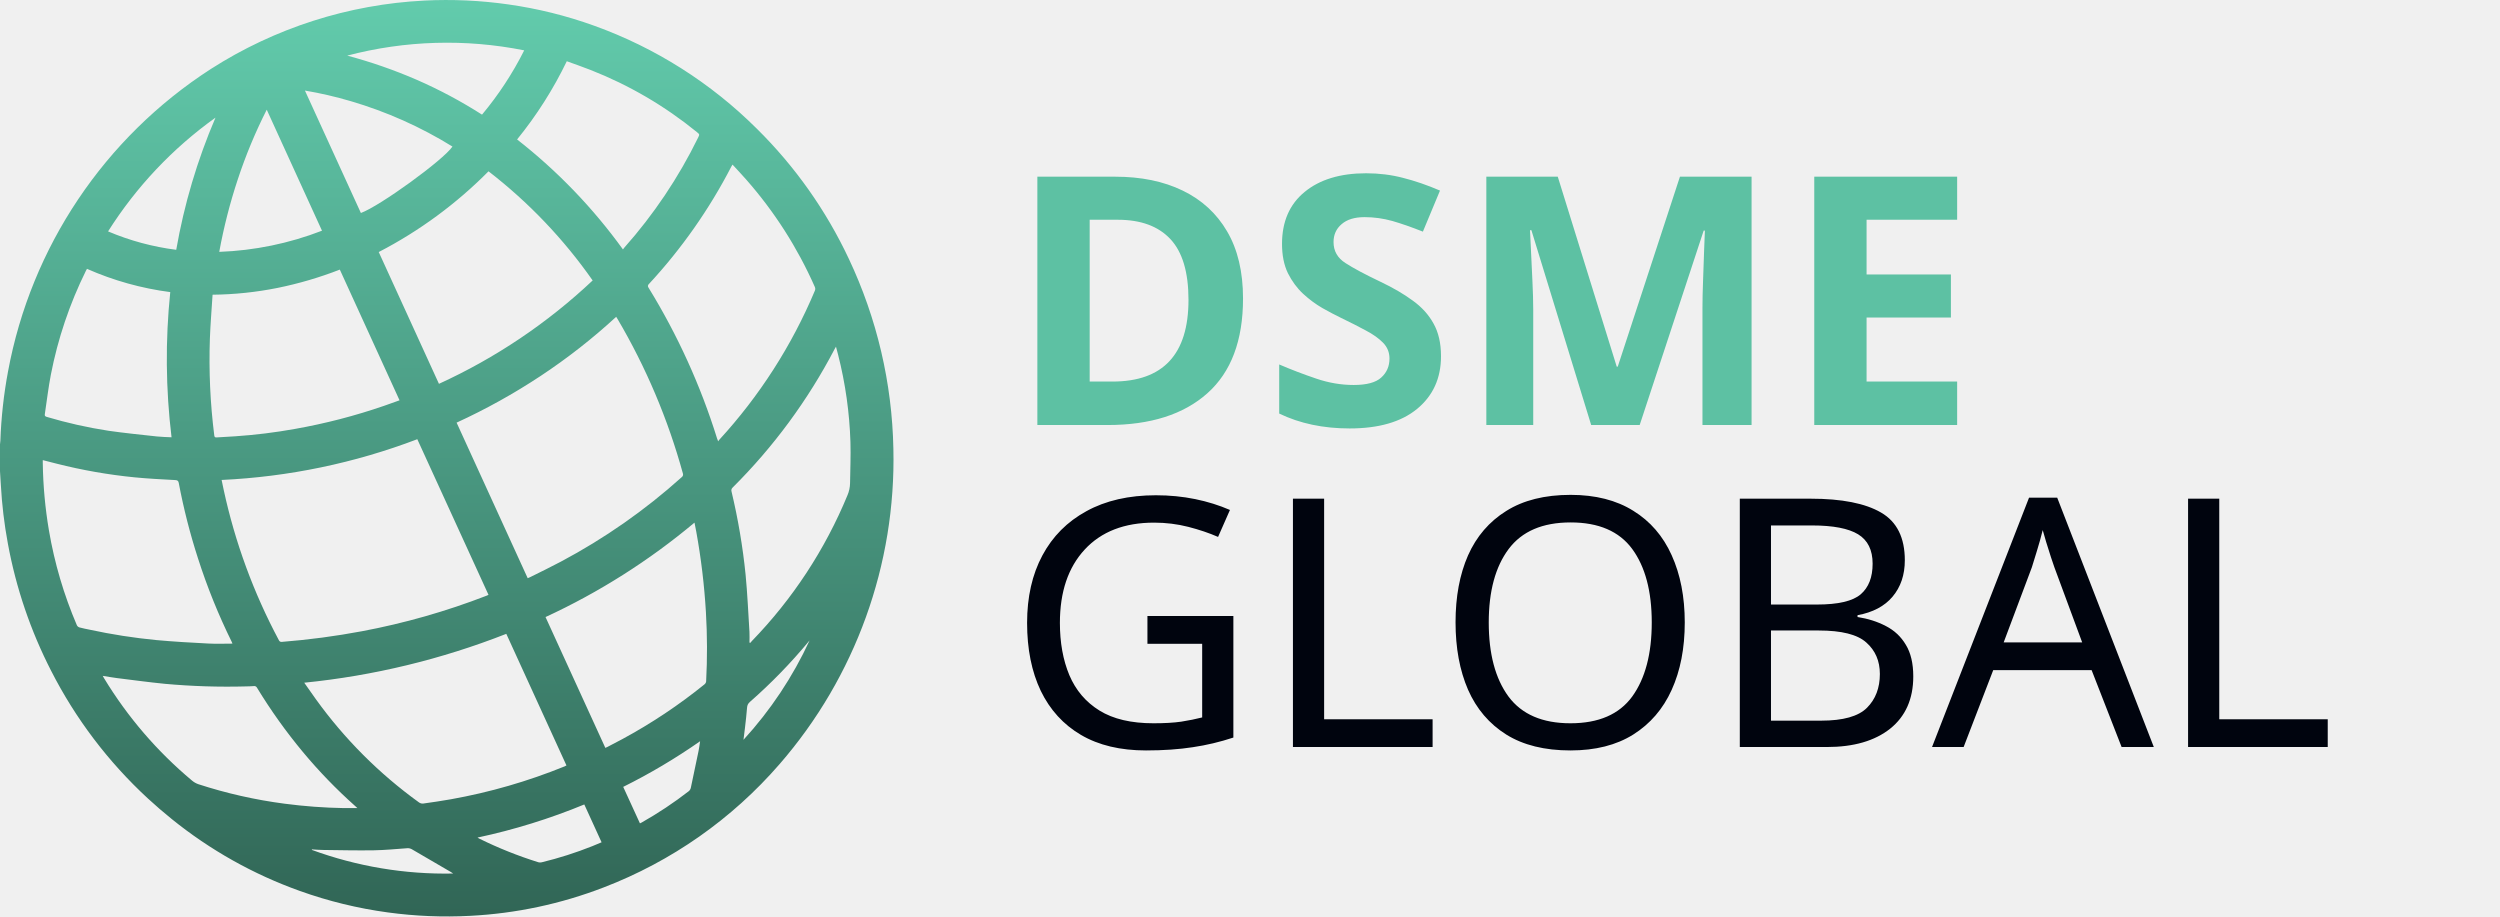
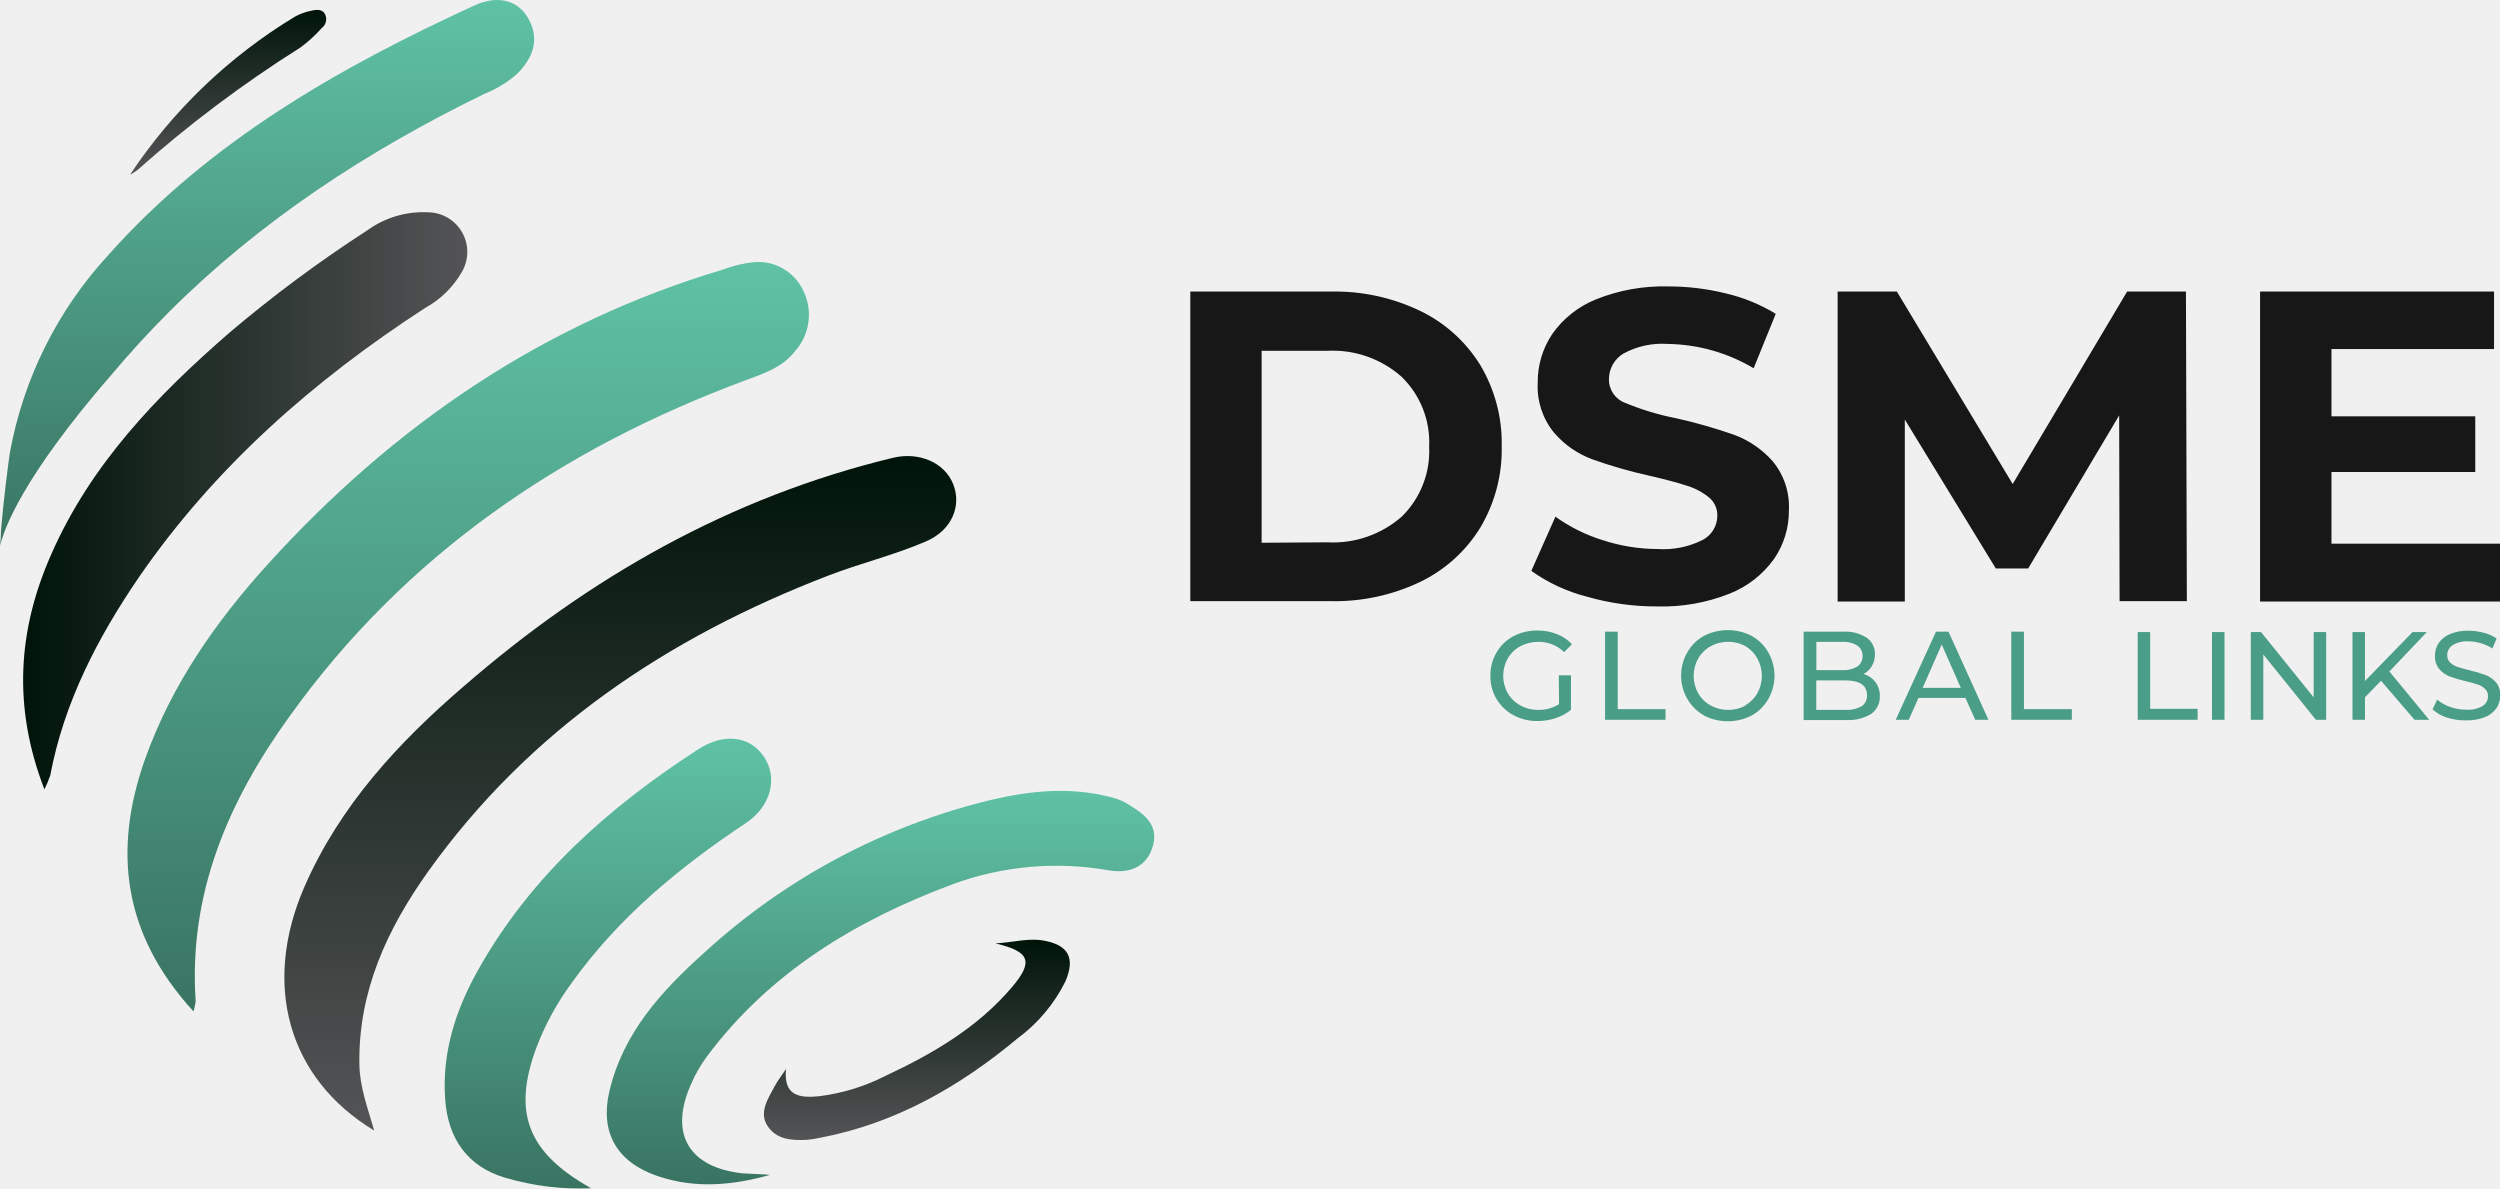
- <svg xmlns="http://www.w3.org/2000/svg" width="194.105" height="71.158" viewBox="0 0 194.105 71.158">
+ <svg xmlns="http://www.w3.org/2000/svg" xmlns:xlink="http://www.w3.org/1999/xlink" viewBox="0 0 302.17 143.65">
  <defs>
-     <linearGradient id="linear-gradient" x1=".5" x2=".5" y2="1" gradientUnits="objectBoundingBox">
-       <stop offset="0" stop-color="#62cbac" />
-       <stop offset="1" stop-color="#316656" />
+     <linearGradient id="linear-gradient" x1="-1946.98" x2="-1856.41" y1="-556.86" y2="-556.86" gradientTransform="rotate(90 -1239.475 739.185)" gradientUnits="userSpaceOnUse">
+       <stop offset="0" stop-color="#5fc2a4" />
+       <stop offset="1" stop-color="#397462" />
    </linearGradient>
-     <clipPath id="clip-path">
-       <rect id="Rectangle_3" width="69.373" height="71.158" fill="url(#linear-gradient)" data-name="Rectangle 3" />
-     </clipPath>
+     <linearGradient id="linear-gradient-2" x1="-1923.59" x2="-1842.01" y1="-575.25" y2="-575.25" gradientTransform="rotate(90 -1239.475 739.185)" gradientUnits="userSpaceOnUse">
+       <stop offset="0" stop-color="#001409" />
+       <stop offset="1" stop-color="#545456" />
+     </linearGradient>
+     <linearGradient id="linear-gradient-3" x1="-1918.14" x2="-1918.14" y1="-503.08" y2="-556.73" xlink:href="#linear-gradient-2" />
+     <linearGradient id="linear-gradient-4" x1="-1883.06" x2="-1835.55" y1="-606.71" y2="-606.71" xlink:href="#linear-gradient" />
+     <linearGradient id="linear-gradient-5" x1="-1889.38" x2="-1835.01" y1="-573.77" y2="-573.77" xlink:href="#linear-gradient" />
+     <linearGradient id="linear-gradient-6" x1="-1865.08" x2="-1840.87" y1="-611.1" y2="-611.1" xlink:href="#linear-gradient-2" />
+     <linearGradient id="linear-gradient-7" x1="-1977.48" x2="-1957.54" y1="-527.87" y2="-527.87" xlink:href="#linear-gradient-2" />
+     <linearGradient id="linear-gradient-8" x1="-1978.66" x2="-1911.9" y1="-532.57" y2="-532.57" xlink:href="#linear-gradient" />
+     <linearGradient id="linear-gradient-9" x1="-1978.66" x2="-1911.9" y1="-500.29" y2="-500.29" xlink:href="#linear-gradient" />
+     <style>
+             .cls-11{fill:#171717}.cls-12{fill:#4a9d86}
+         </style>
  </defs>
-   <g id="Group_4" data-name="Group 4" transform="translate(-196.895 -26)">
-     <g id="Group_2" data-name="Group 2" transform="translate(196.895 26)">
-       <g id="Group_3" clip-path="url(#clip-path)" data-name="Group 3">
-         <path id="Path_37" fill="url(#linear-gradient)" d="M0,36.587V34.494c.01-.091.027-.182.03-.274a35.939,35.939,0,0,1,.594-5.382A35.677,35.677,0,0,1,16.359,5.362,33.9,33.9,0,0,1,32.954.043a33.99,33.99,0,0,1,6.521.3,33.375,33.375,0,0,1,6.663,1.654A34.4,34.4,0,0,1,58.77,10a35.244,35.244,0,0,1,7.138,10.1,36.179,36.179,0,0,1,3.456,14.745,36.052,36.052,0,0,1-8.836,24.481A34.362,34.362,0,0,1,46.871,68.9a33.489,33.489,0,0,1-10.365,2.206,33.925,33.925,0,0,1-6.384-.263,33.583,33.583,0,0,1-6.838-1.668,34.042,34.042,0,0,1-9.96-5.593q-.949-.766-1.848-1.594a35.276,35.276,0,0,1-7.5-9.894A35.823,35.823,0,0,1,.609,42.192a35.344,35.344,0,0,1-.542-4.53C.048,37.3.023,36.945,0,36.587m17.206.673c.057.27.108.524.163.778A44.939,44.939,0,0,0,21.649,49.7a.215.215,0,0,0,.242.135,58.869,58.869,0,0,0,6.214-.826,54.968,54.968,0,0,0,9.662-2.754c.051-.02.1-.044.161-.071L32.4,34.1a49.112,49.112,0,0,1-15.2,3.164m18.252-4.449,5.52,12.077c.076-.033.134-.055.19-.083.8-.4,1.606-.786,2.394-1.207a47.01,47.01,0,0,0,9.374-6.555.252.252,0,0,0,.088-.3,49.488,49.488,0,0,0-5.067-11.976c-.032-.054-.067-.106-.11-.174a46.558,46.558,0,0,1-5.866,4.592,48.468,48.468,0,0,1-6.524,3.624m3.854,16.4a59.032,59.032,0,0,1-15.683,3.793c.313.445.6.862.895,1.27A35.3,35.3,0,0,0,32.532,62.3a.484.484,0,0,0,.314.09c.719-.1,1.437-.206,2.151-.332A43.943,43.943,0,0,0,43.844,59.5c.046-.019.089-.045.137-.07L39.312,49.216M34.081,29.8a44.137,44.137,0,0,0,11.934-8.026A38.844,38.844,0,0,0,37.93,13.3a33.994,33.994,0,0,1-8.524,6.268L34.081,29.8M56.875,12.778c-.037.061-.064.1-.084.139a41.357,41.357,0,0,1-6.407,9.133.2.2,0,0,0-.025.294,51.707,51.707,0,0,1,5.317,11.7c.02.063.047.123.084.221a1.023,1.023,0,0,1,.067-.1,40.054,40.054,0,0,0,7.443-11.6.358.358,0,0,0-.016-.312,32.411,32.411,0,0,0-5.3-8.293c-.348-.4-.712-.779-1.078-1.179M18.048,49.97c-.02-.049-.037-.1-.059-.142a47.324,47.324,0,0,1-2.619-6.484,47.946,47.946,0,0,1-1.488-5.833c-.032-.169-.085-.228-.272-.238-1.056-.057-2.113-.11-3.165-.213A41.014,41.014,0,0,1,4.4,36l-1.079-.276c0,.087,0,.155,0,.223A34.27,34.27,0,0,0,3.8,41.186,32.553,32.553,0,0,0,5.97,48.548a.33.33,0,0,0,.193.163c.263.072.531.123.8.179a45.1,45.1,0,0,0,5.177.806c1.347.123,2.7.2,4.051.269.613.033,1.23.006,1.859.006M16.505,22.881c-.072,1.149-.167,2.278-.209,3.409a46.97,46.97,0,0,0,.34,7.514c.015.124.056.167.185.157.487-.035.974-.057,1.461-.088a42.2,42.2,0,0,0,4.631-.574,45.6,45.6,0,0,0,6.933-1.8c.388-.134.774-.276,1.175-.419L26.385,20.932a29.644,29.644,0,0,1-4.834,1.421,27.027,27.027,0,0,1-5.046.528M47,58.066c.067-.03.12-.052.17-.078.386-.2.774-.4,1.156-.607a41.5,41.5,0,0,0,6.37-4.246.358.358,0,0,0,.13-.222,48.351,48.351,0,0,0-.017-5.384,52.35,52.35,0,0,0-.748-6.241c-.041-.229-.089-.457-.139-.712a51.941,51.941,0,0,1-11.566,7.332L47,58.066m11.188-8.176.07.021c.037-.045.072-.092.112-.134A35.987,35.987,0,0,0,65.8,38.451a2.513,2.513,0,0,0,.2-.927c.016-1.062.059-2.126.03-3.188a31.5,31.5,0,0,0-.959-6.8c-.049-.2-.1-.391-.164-.621-.047.084-.073.128-.1.174a43.729,43.729,0,0,1-7.924,10.765.3.3,0,0,0-.082.323,49.022,49.022,0,0,1,1.088,6.435c.143,1.479.207,2.966.3,4.45.017.276,0,.553,0,.83M40.149,10.827a42.114,42.114,0,0,1,8.219,8.539c.038-.051.062-.091.092-.125A38.071,38.071,0,0,0,54.2,10.69c.126-.257.125-.258-.1-.441a31,31,0,0,0-8.237-4.814c-.609-.239-1.228-.452-1.855-.682a31.033,31.033,0,0,1-3.86,6.074m-12.4,51.911c-.091-.083-.146-.133-.2-.182a39.076,39.076,0,0,1-4.031-4.171A41.521,41.521,0,0,1,19.957,53.4a.234.234,0,0,0-.25-.132c-.185.016-.371.02-.557.024a53.761,53.761,0,0,1-6.356-.2c-1.248-.125-2.491-.293-3.735-.448-.354-.044-.7-.11-1.083-.17.045.081.074.137.107.19a31.935,31.935,0,0,0,6.82,7.936,1.54,1.54,0,0,0,.489.283A37.134,37.134,0,0,0,22.1,62.4a40.486,40.486,0,0,0,4.6.341c.33.006.66,0,1.045,0M13.319,33.951a50.529,50.529,0,0,1-.1-11.273,23.486,23.486,0,0,1-6.467-1.806c-.038.072-.066.123-.092.174a31.917,31.917,0,0,0-2.711,8.041c-.192,1-.311,2.007-.461,3.011-.017.111-.044.216.126.265a35.942,35.942,0,0,0,4.8,1.08c1.258.181,2.524.306,3.787.445.361.04.727.042,1.111.062M23.675,7.03l4.345,9.506c1.49-.547,6.405-4.114,7.11-5.158a32.282,32.282,0,0,0-7.891-3.523,30.778,30.778,0,0,0-3.564-.825M20.71,8.516a38.986,38.986,0,0,0-2.245,5.4,41.845,41.845,0,0,0-1.442,5.638A24.554,24.554,0,0,0,25,17.911L20.71,8.516m6.246-4.2A38.435,38.435,0,0,1,32.37,6.2a36.561,36.561,0,0,1,5.055,2.7A25.915,25.915,0,0,0,40.7,3.909a30.482,30.482,0,0,0-13.748.41M16.731,9.133a31.657,31.657,0,0,0-8.34,8.832,19.954,19.954,0,0,0,5.292,1.429A46.105,46.105,0,0,1,16.731,9.133m20.351,55.9c.053.034.08.054.109.068a31.7,31.7,0,0,0,4.618,1.848.5.5,0,0,0,.253,0,29.272,29.272,0,0,0,3.927-1.253c.236-.093.47-.193.719-.3l-1.342-2.937a48.106,48.106,0,0,1-8.283,2.569m12.6-1.1c.057-.027.1-.045.139-.068a30.476,30.476,0,0,0,3.666-2.44.474.474,0,0,0,.15-.258q.308-1.429.6-2.862c.048-.234.076-.472.12-.75a46.946,46.946,0,0,1-5.971,3.544l1.3,2.835M24.216,65.946c0,.014,0,.029,0,.043a30.164,30.164,0,0,0,10.969,1.833.985.985,0,0,0-.175-.117C34,67.121,33,66.54,32,65.95a.633.633,0,0,0-.392-.093c-.869.061-1.737.149-2.607.162-1.3.02-2.6-.012-3.9-.027-.3,0-.59-.029-.885-.045M62.859,49.723c-.026.031-.053.061-.079.092a41.283,41.283,0,0,1-4.553,4.679.6.6,0,0,0-.223.441c-.043.526-.1,1.051-.163,1.576-.034.31-.076.618-.115.928a30.11,30.11,0,0,0,5.133-7.716" data-name="Path 37" transform="translate(0 0.001)" />
-       </g>
+   <g id="Layer_2" data-name="Layer 2">
+     <g id="Layer_1-2" data-name="Layer 1">
+       <path d="M23.39 122.25c-8.54-9.33-9.8-19.49-5.81-30.63 3.21-8.93 8.55-16.55 14.84-23.48 15.17-16.71 33.21-29.08 55-35.57a15 15 0 0 1 3.66-.88 6 6 0 0 1 6 3.42 6.59 6.59 0 0 1-1 7.35c-1.5 1.94-3.73 2.67-5.93 3.49C67.86 54.21 48.94 67.12 35 86.58 27.63 96.78 22.76 108 23.65 121a7.26 7.26 0 0 1-.26 1.25z" style="fill:url(#linear-gradient)" />
+       <path d="M45.23 136.65c-10.41-6.29-13.6-17.63-8.42-29.5C41.07 97.41 48.09 89.8 56 83c15.17-13.19 32.22-22.9 51.9-27.66 3.18-.77 6.25.56 7.3 3.15s-.08 5.63-3.4 7c-3.79 1.62-7.85 2.6-11.71 4.09-19.4 7.47-36.09 18.63-48.33 35.74-4.95 6.94-8.48 14.51-8.32 23.36.05 2.73 1 5.23 1.79 7.97z" style="fill:url(#linear-gradient-2)" />
+       <path d="M5.37 95.41c-3.87-10-3.21-19.34.86-28.49C11 56.09 19 47.78 27.79 40.16a160.72 160.72 0 0 1 16.59-12.31 11.54 11.54 0 0 1 7.38-2.19 4.79 4.79 0 0 1 4.11 7.13 11.5 11.5 0 0 1-4.5 4.44C37.87 46 26 56.42 16.81 69.74c-5 7.32-9.07 15.13-10.74 24a14.31 14.31 0 0 1-.7 1.67z" style="fill:url(#linear-gradient-3)" />
+       <path d="M93.09 142c-4.58 1.29-9.15 1.7-13.69.12-4.86-1.69-6.9-5.25-5.75-10.2 1.65-7.07 6.35-12.19 11.49-16.79a78.48 78.48 0 0 1 34.57-18.43c4.74-1.12 9.55-1.62 14.38-.39A7.16 7.16 0 0 1 136 97c1.95 1.16 4.07 2.45 3.38 5.13s-2.89 3.47-5.28 3.08a36.36 36.36 0 0 0-18.86 1.63c-11.76 4.38-22.19 10.65-29.83 20.9a16.78 16.78 0 0 0-1.87 3.26c-2.69 6-.34 10.11 6.23 10.82 1.1.08 2.23.09 3.32.18z" style="fill:url(#linear-gradient-4)" />
+       <path d="M71.45 143.62a31.78 31.78 0 0 1-10.36-1.26c-4.54-1.33-6.94-4.69-7.28-9.46-.41-5.63 1.23-10.74 3.92-15.56 6.37-11.41 15.84-19.76 26.64-26.76 3.22-2.09 6.35-1.58 8 .94s.86 5.92-2.27 8C82 104.9 74.64 111 69 118.94a32.69 32.69 0 0 0-4.15 7.64c-2.92 7.83-1.16 12.7 6.6 17.04z" style="fill:url(#linear-gradient-5)" />
+       <path d="M95 129.21c-.32 3.32 1.7 3.51 4 3.29a24.21 24.21 0 0 0 8-2.45c5.73-2.68 11.16-5.84 15.32-10.74 2.6-3.07 2.2-4.3-2-5.28 2.22-.14 4-.67 5.79-.35 3 .53 3.9 2.06 2.66 4.95a19.12 19.12 0 0 1-5.77 6.87c-7 5.83-14.71 10.25-23.77 12a12.66 12.66 0 0 1-1.71.27c-1.78.08-3.61 0-4.72-1.63s0-3.3.81-4.81c.39-.74.94-1.42 1.39-2.12z" style="fill:url(#linear-gradient-6)" />
+       <path d="M15.72 21.11A63.13 63.13 0 0 1 35.67 2a6.59 6.59 0 0 1 1.89-.69c.56-.14 1.26-.24 1.64.26a1.34 1.34 0 0 1-.31 1.82 17.08 17.08 0 0 1-2.56 2.34 148.67 148.67 0 0 0-19.69 14.8 5.73 5.73 0 0 1-.92.58z" style="fill:url(#linear-gradient-7)" />
+       <path d="M0 66c.46-2 2.69-8.3 13.5-20.74q3.29-3.91 6.86-7.49c11-11 24-19.53 38.24-26.45a13.29 13.29 0 0 0 3.93-2.42c1.87-1.9 2.72-4.07 1.38-6.57C62.69.06 60.24-.68 57.3.68c-16.39 7.53-31.94 16.4-44.12 30.05a47.88 47.88 0 0 0-12 24.07C1 56 .41 60.59.13 64A19.55 19.55 0 0 1 0 66z" style="fill:url(#linear-gradient-8)" />
+       <path d="M0 66z" style="fill:url(#linear-gradient-9)" />
+       <path style="fill:#fff" d="m20.36 37.77.01-.01-.01.01z" />
+       <path d="M143.87 35.24h17a23.77 23.77 0 0 1 10.77 2.33 17.42 17.42 0 0 1 7.27 6.54 18.44 18.44 0 0 1 2.6 9.84 18.44 18.44 0 0 1-2.6 9.84 17.38 17.38 0 0 1-7.27 6.55 23.9 23.9 0 0 1-10.77 2.32h-17zm16.57 30.31a12.62 12.62 0 0 0 9-3.12 11.09 11.09 0 0 0 3.3-8.43 11.06 11.06 0 0 0-3.34-8.47 12.58 12.58 0 0 0-9-3.13h-7.91v23.2zM191.74 72.1a20.08 20.08 0 0 1-6.65-3.1l2.91-6.55a20 20 0 0 0 5.72 2.84 21.58 21.58 0 0 0 6.63 1.07 10.56 10.56 0 0 0 5.45-1.1 3.31 3.31 0 0 0 1.77-2.91 2.78 2.78 0 0 0-1-2.22 7.84 7.84 0 0 0-2.67-1.42c-1.09-.36-2.56-.75-4.41-1.18a58.6 58.6 0 0 1-7-2 11.27 11.27 0 0 1-4.68-3.26 8.81 8.81 0 0 1-1.95-6 10.36 10.36 0 0 1 1.76-5.9 11.83 11.83 0 0 1 5.32-4.2 21.79 21.79 0 0 1 8.69-1.55 28.73 28.73 0 0 1 7 .85 20.68 20.68 0 0 1 6 2.46l-2.67 6.58a20.89 20.89 0 0 0-10.37-2.94 9.78 9.78 0 0 0-5.38 1.17 3.6 3.6 0 0 0-1.74 3.11 3 3 0 0 0 2 2.86 31.53 31.53 0 0 0 6.12 1.84 62.61 62.61 0 0 1 7 2 11.63 11.63 0 0 1 4.68 3.21 8.6 8.6 0 0 1 1.95 5.93 10.2 10.2 0 0 1-1.79 5.86 12.07 12.07 0 0 1-5.37 4.2 22 22 0 0 1-8.71 1.55 30.43 30.43 0 0 1-8.61-1.2zM256.19 72.66l-.05-22.45-11 18.5h-3.91l-11-18v22h-8.12V35.24h7.16l14 23.26 13.83-23.26h7.11l.11 37.42zM302.17 65.71v7h-29V35.24h28.28v6.95H281.8v8.13h17.38v6.73H281.8v8.66z" class="cls-11" />
+       <path d="M188.41 81.63h1.47v4.17a5.81 5.81 0 0 1-1.85 1 7 7 0 0 1-2.2.35 6 6 0 0 1-2.91-.71 5.3 5.3 0 0 1-2.78-4.76 5.37 5.37 0 0 1 .74-2.81 5.11 5.11 0 0 1 2-1.95 6.09 6.09 0 0 1 2.94-.71 6.2 6.2 0 0 1 2.33.42 4.74 4.74 0 0 1 1.85 1.24l-.95.95a4.3 4.3 0 0 0-3.1-1.24 4.55 4.55 0 0 0-2.19.53 3.9 3.9 0 0 0-1.52 1.47 4.3 4.3 0 0 0 0 4.21 3.9 3.9 0 0 0 1.52 1.47 4.4 4.4 0 0 0 2.18.54 4.49 4.49 0 0 0 2.5-.69zM194 76.35h1.53v9.36h5.78V87H194zM205.93 86.45a5.22 5.22 0 0 1-2-2 5.63 5.63 0 0 1 0-5.58 5.22 5.22 0 0 1 2-2 6.3 6.3 0 0 1 5.81 0 5.24 5.24 0 0 1 2 2 5.67 5.67 0 0 1 0 5.6 5.24 5.24 0 0 1-2 2 6.3 6.3 0 0 1-5.81 0zm5-1.19a3.87 3.87 0 0 0 1.48-1.47 4.35 4.35 0 0 0 0-4.2 3.87 3.87 0 0 0-1.41-1.47 4.18 4.18 0 0 0-2.12-.54 4.27 4.27 0 0 0-2.13.54 3.83 3.83 0 0 0-1.49 1.47 4.28 4.28 0 0 0 0 4.2 3.83 3.83 0 0 0 1.49 1.47 4.27 4.27 0 0 0 2.13.54 4.18 4.18 0 0 0 2.12-.54zM226.67 82.43a2.68 2.68 0 0 1 .54 1.72 2.48 2.48 0 0 1-1.05 2.14 5.24 5.24 0 0 1-3 .74H218V76.35h4.79a4.7 4.7 0 0 1 2.83.73 2.36 2.36 0 0 1 1 2 2.64 2.64 0 0 1-.39 1.45 2.4 2.4 0 0 1-1 .93 2.76 2.76 0 0 1 1.44.97zm-7.13-4.85V81h3.13a3.16 3.16 0 0 0 1.81-.43 1.44 1.44 0 0 0 .64-1.28 1.43 1.43 0 0 0-.64-1.27 3.16 3.16 0 0 0-1.81-.44zm5.46 7.79a1.47 1.47 0 0 0 .66-1.34c0-1.19-.87-1.79-2.61-1.79h-3.52v3.56h3.52a3.57 3.57 0 0 0 1.95-.43zM237.56 84.36h-5.68L230.71 87h-1.58L234 76.35h1.51L240.34 87h-1.6zm-.56-1.22-2.31-5.24-2.3 5.24zM243.1 76.35h1.53v9.36h5.79V87h-7.32zM258.38 76.4h1.51v9.27h5.73V87h-7.24zM267.36 76.4h1.51V87h-1.51zM281.16 76.4V87h-1.24l-6.36-7.9V87h-1.51V76.4h1.24l6.36 7.89V76.4zM287.79 82.28l-1.94 2V87h-1.51V76.4h1.51v5.91l5.75-5.91h1.72l-4.52 4.76 4.81 5.84h-1.77zM295.77 86.74a4.74 4.74 0 0 1-1.75-1l.56-1.18a4.7 4.7 0 0 0 1.55.88 5.62 5.62 0 0 0 1.94.34 3.48 3.48 0 0 0 2-.45 1.37 1.37 0 0 0 .65-1.18 1.17 1.17 0 0 0-.36-.89 2.3 2.3 0 0 0-.87-.52c-.35-.12-.84-.26-1.48-.41a15.72 15.72 0 0 1-1.93-.57 3.26 3.26 0 0 1-1.25-.89 2.34 2.34 0 0 1-.52-1.61 2.73 2.73 0 0 1 .44-1.53 3.15 3.15 0 0 1 1.36-1.09 5.48 5.48 0 0 1 2.25-.41 7.29 7.29 0 0 1 1.85.25 4.9 4.9 0 0 1 1.55.69l-.5 1.21a5.52 5.52 0 0 0-1.42-.64 5.16 5.16 0 0 0-1.48-.22 3.29 3.29 0 0 0-1.93.47 1.43 1.43 0 0 0-.64 1.21 1.15 1.15 0 0 0 .36.88 2.36 2.36 0 0 0 .9.53c.36.13.85.26 1.46.41a14.51 14.51 0 0 1 1.92.57 3.13 3.13 0 0 1 1.25.88 2.29 2.29 0 0 1 .52 1.59 2.73 2.73 0 0 1-.45 1.52 3 3 0 0 1-1.38 1.09 5.8 5.8 0 0 1-2.27.4 7.43 7.43 0 0 1-2.33-.33z" class="cls-12" />
    </g>
-     <text id="DSME" fill="#5dc1a3" font-family="Montserrat-SemiBold, Montserrat" font-size="27" font-weight="600" transform="translate(275 59)">
-       <tspan x="0" y="0">DSME</tspan>
-     </text>
-     <text id="GLOBAL" fill="#00040e" font-family="Montserrat-Medium, Montserrat" font-size="27" font-weight="500" transform="translate(275 84)">
-       <tspan x="0" y="0">GLOBAL</tspan>
-     </text>
  </g>
</svg>
